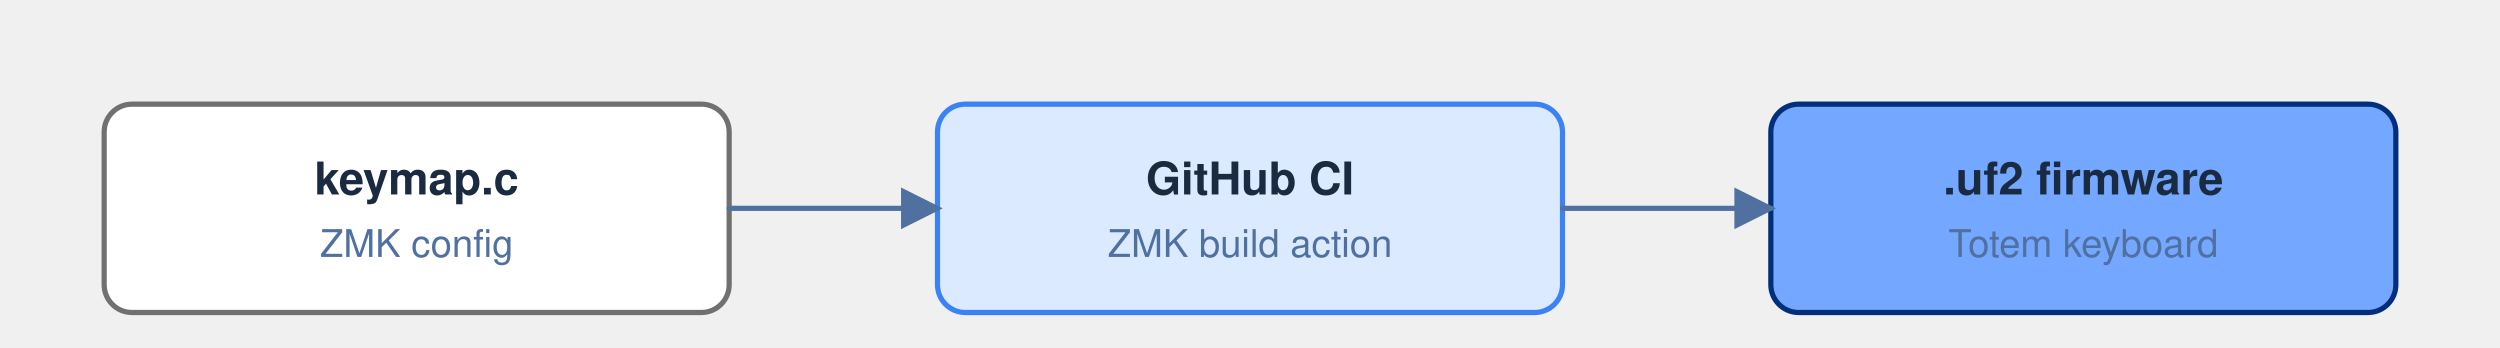
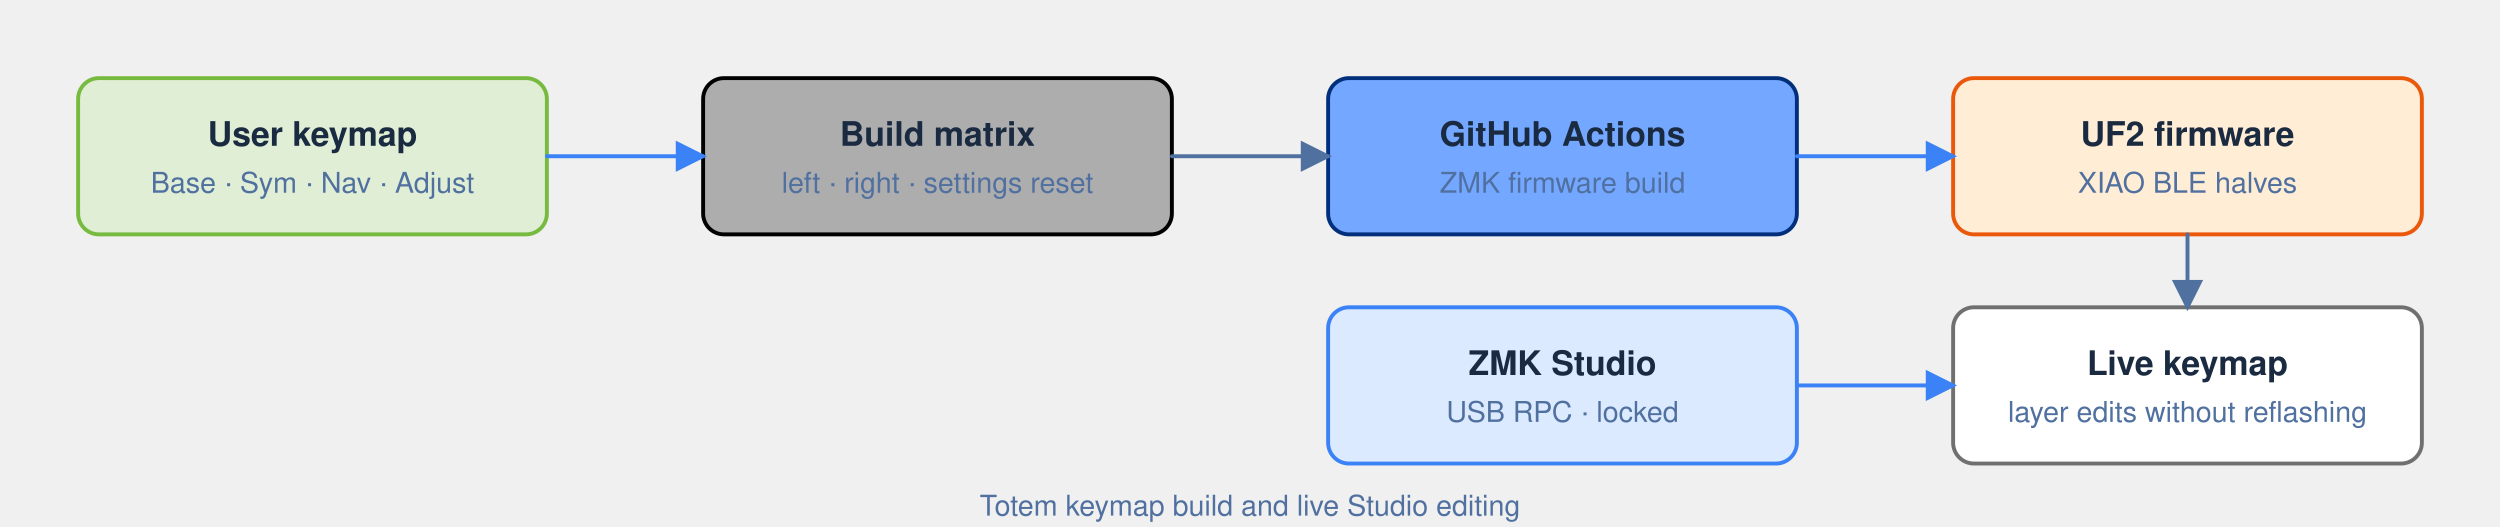
- <svg xmlns="http://www.w3.org/2000/svg" viewBox="0 0 720 100">
+ <svg xmlns="http://www.w3.org/2000/svg" viewBox="0 0 960 202">
  <style>
    /* Default: light mode (for rsvg-convert and non-media-query agents) */
    .bg { fill: transparent; }
    .box { fill: #ffffff; stroke: #707070; stroke-width: 1.5; }
    .box-accent { fill: #dbeafe; stroke: #3b82f6; stroke-width: 1.5; }
    .box-green { fill: #74a7ff; stroke: #012f7b; stroke-width: 1.5; }
    .box-warm { fill: #fef3c7; stroke: #d97706; stroke-width: 1.5; }
    .box-purple { fill: #adadad; stroke: #000000; stroke-width: 1.5; }
    .box-teal { fill: #ebebeb; stroke: #474747; stroke-width: 1.5; }
    .box-slate { fill: #a7c6ff; stroke: #0042a9; stroke-width: 1.5; }
    .box-indigo { fill: #dfeed4; stroke: #4e7a27; stroke-width: 1.5; }
    .box-rose { fill: #dfeed4; stroke: #76bb40; stroke-width: 1.5; }
    .box-orange { fill: #ffedd5; stroke: #ea580c; stroke-width: 1.5; }
    .box-cyan { fill: #d9c9fe; stroke: #5e30eb; stroke-width: 1.5; }
    .label { fill: #1a2a40; }
    .sub { fill: #5070a0; }
    text { font-family: -apple-system, "Segoe UI", Helvetica, sans-serif; }
    .label { font-size: 13px; font-weight: 600; }
    .sub { font-size: 11px; }
    @media (prefers-color-scheme: dark) {
      .bg { fill: transparent; }
      .box { fill: #1a1e2a; stroke: #505050; }
      .box-accent { fill: #0d1e38; stroke: #2b5cb0; }
      .box-green { fill: #0a1a3a; stroke: #4a80d0; }
      .box-warm { fill: #221a10; stroke: #a06020; }
      .box-purple { fill: #222222; stroke: #666666; }
      .box-teal { fill: #1e1e1e; stroke: #666666; }
      .box-slate { fill: #0d1a38; stroke: #4a7ad0; }
      .box-indigo { fill: #1a2810; stroke: #5a8a30; }
      .box-rose { fill: #1a2810; stroke: #5aaa30; }
      .box-orange { fill: #2a1a08; stroke: #f97316; }
      .box-cyan { fill: #1a1030; stroke: #7040d0; }
      .label { fill: #d0daf0; }
-       .sub { fill: #5070a0; }
+       .sub { fill: #90a8c0; }
    }
  </style>
  <defs>
    <marker id="ah" markerWidth="8" markerHeight="8" refX="7" refY="4" orient="auto">
      <path d="M0,0 L8,4 L0,8z" fill="#5070a0" stroke="none" />
    </marker>
    <marker id="ahs" markerWidth="8" markerHeight="8" refX="7" refY="4" orient="auto">
      <path d="M0,0 L8,4 L0,8z" fill="#3b82f6" stroke="none" />
    </marker>
  </defs>
-   <rect width="720" height="100" class="bg" rx="8" />
-   <rect x="30" y="30" width="180" height="60" rx="8" class="box" />
-   <text x="120" y="56" text-anchor="middle" class="label">keymap.c</text>
-   <text x="120" y="74" text-anchor="middle" class="sub">ZMK config</text>
-   <rect x="270" y="30" width="180" height="60" rx="8" class="box-accent" />
-   <text x="360" y="56" text-anchor="middle" class="label">GitHub CI</text>
-   <text x="360" y="74" text-anchor="middle" class="sub">ZMK build action</text>
+   <rect width="960" height="202" class="bg" rx="8" />
+   <rect x="30" y="30" width="180" height="60" rx="8" class="box-rose" />
+   <text x="120" y="56" text-anchor="middle" class="label">User keymap</text>
+   <text x="120" y="74" text-anchor="middle" class="sub">Base · Sym · Nav · Adjust</text>
+   <rect x="270" y="30" width="180" height="60" rx="8" class="box-purple" />
+   <text x="360" y="56" text-anchor="middle" class="label">Build matrix</text>
+   <text x="360" y="74" text-anchor="middle" class="sub">left · right · settings reset</text>
  <rect x="510" y="30" width="180" height="60" rx="8" class="box-green" />
-   <text x="600" y="56" text-anchor="middle" class="label">.uf2 firmware</text>
-   <text x="600" y="74" text-anchor="middle" class="sub">Totem keyboard</text>
-   <path d="M210,60 L270,60" fill="none" stroke="#5070a0" stroke-width="1.5" stroke-linecap="round" marker-end="url(#ah)" />
+   <text x="600" y="56" text-anchor="middle" class="label">GitHub Actions</text>
+   <text x="600" y="74" text-anchor="middle" class="sub">ZMK firmware build</text>
+   <rect x="510" y="118" width="180" height="60" rx="8" class="box-accent" />
+   <text x="600" y="144" text-anchor="middle" class="label">ZMK Studio</text>
+   <text x="600" y="162" text-anchor="middle" class="sub">USB RPC · locked</text>
+   <rect x="750" y="30" width="180" height="60" rx="8" class="box-orange" />
+   <text x="840" y="56" text-anchor="middle" class="label">UF2 firmware</text>
+   <text x="840" y="74" text-anchor="middle" class="sub">XIAO BLE halves</text>
+   <rect x="750" y="118" width="180" height="60" rx="8" class="box" />
+   <text x="840" y="144" text-anchor="middle" class="label">Live keymap</text>
+   <text x="840" y="162" text-anchor="middle" class="sub">layer edits without reflashing</text>
+   <path d="M210,60 L270,60" fill="none" stroke="#3b82f6" stroke-width="1.5" stroke-linecap="round" marker-end="url(#ahs)" />
  <path d="M450,60 L510,60" fill="none" stroke="#5070a0" stroke-width="1.5" stroke-linecap="round" marker-end="url(#ah)" />
+   <path d="M690,60 L750,60" fill="none" stroke="#3b82f6" stroke-width="1.5" stroke-linecap="round" marker-end="url(#ahs)" />
+   <path d="M840,90 L840,118" fill="none" stroke="#5070a0" stroke-width="1.5" stroke-linecap="round" marker-end="url(#ah)" />
+   <path d="M690,148 L750,148" fill="none" stroke="#3b82f6" stroke-width="1.5" stroke-linecap="round" marker-end="url(#ahs)" />
+   <text x="480" y="198" text-anchor="middle" class="sub">Totem keymap build and live Studio editing</text>
</svg>
